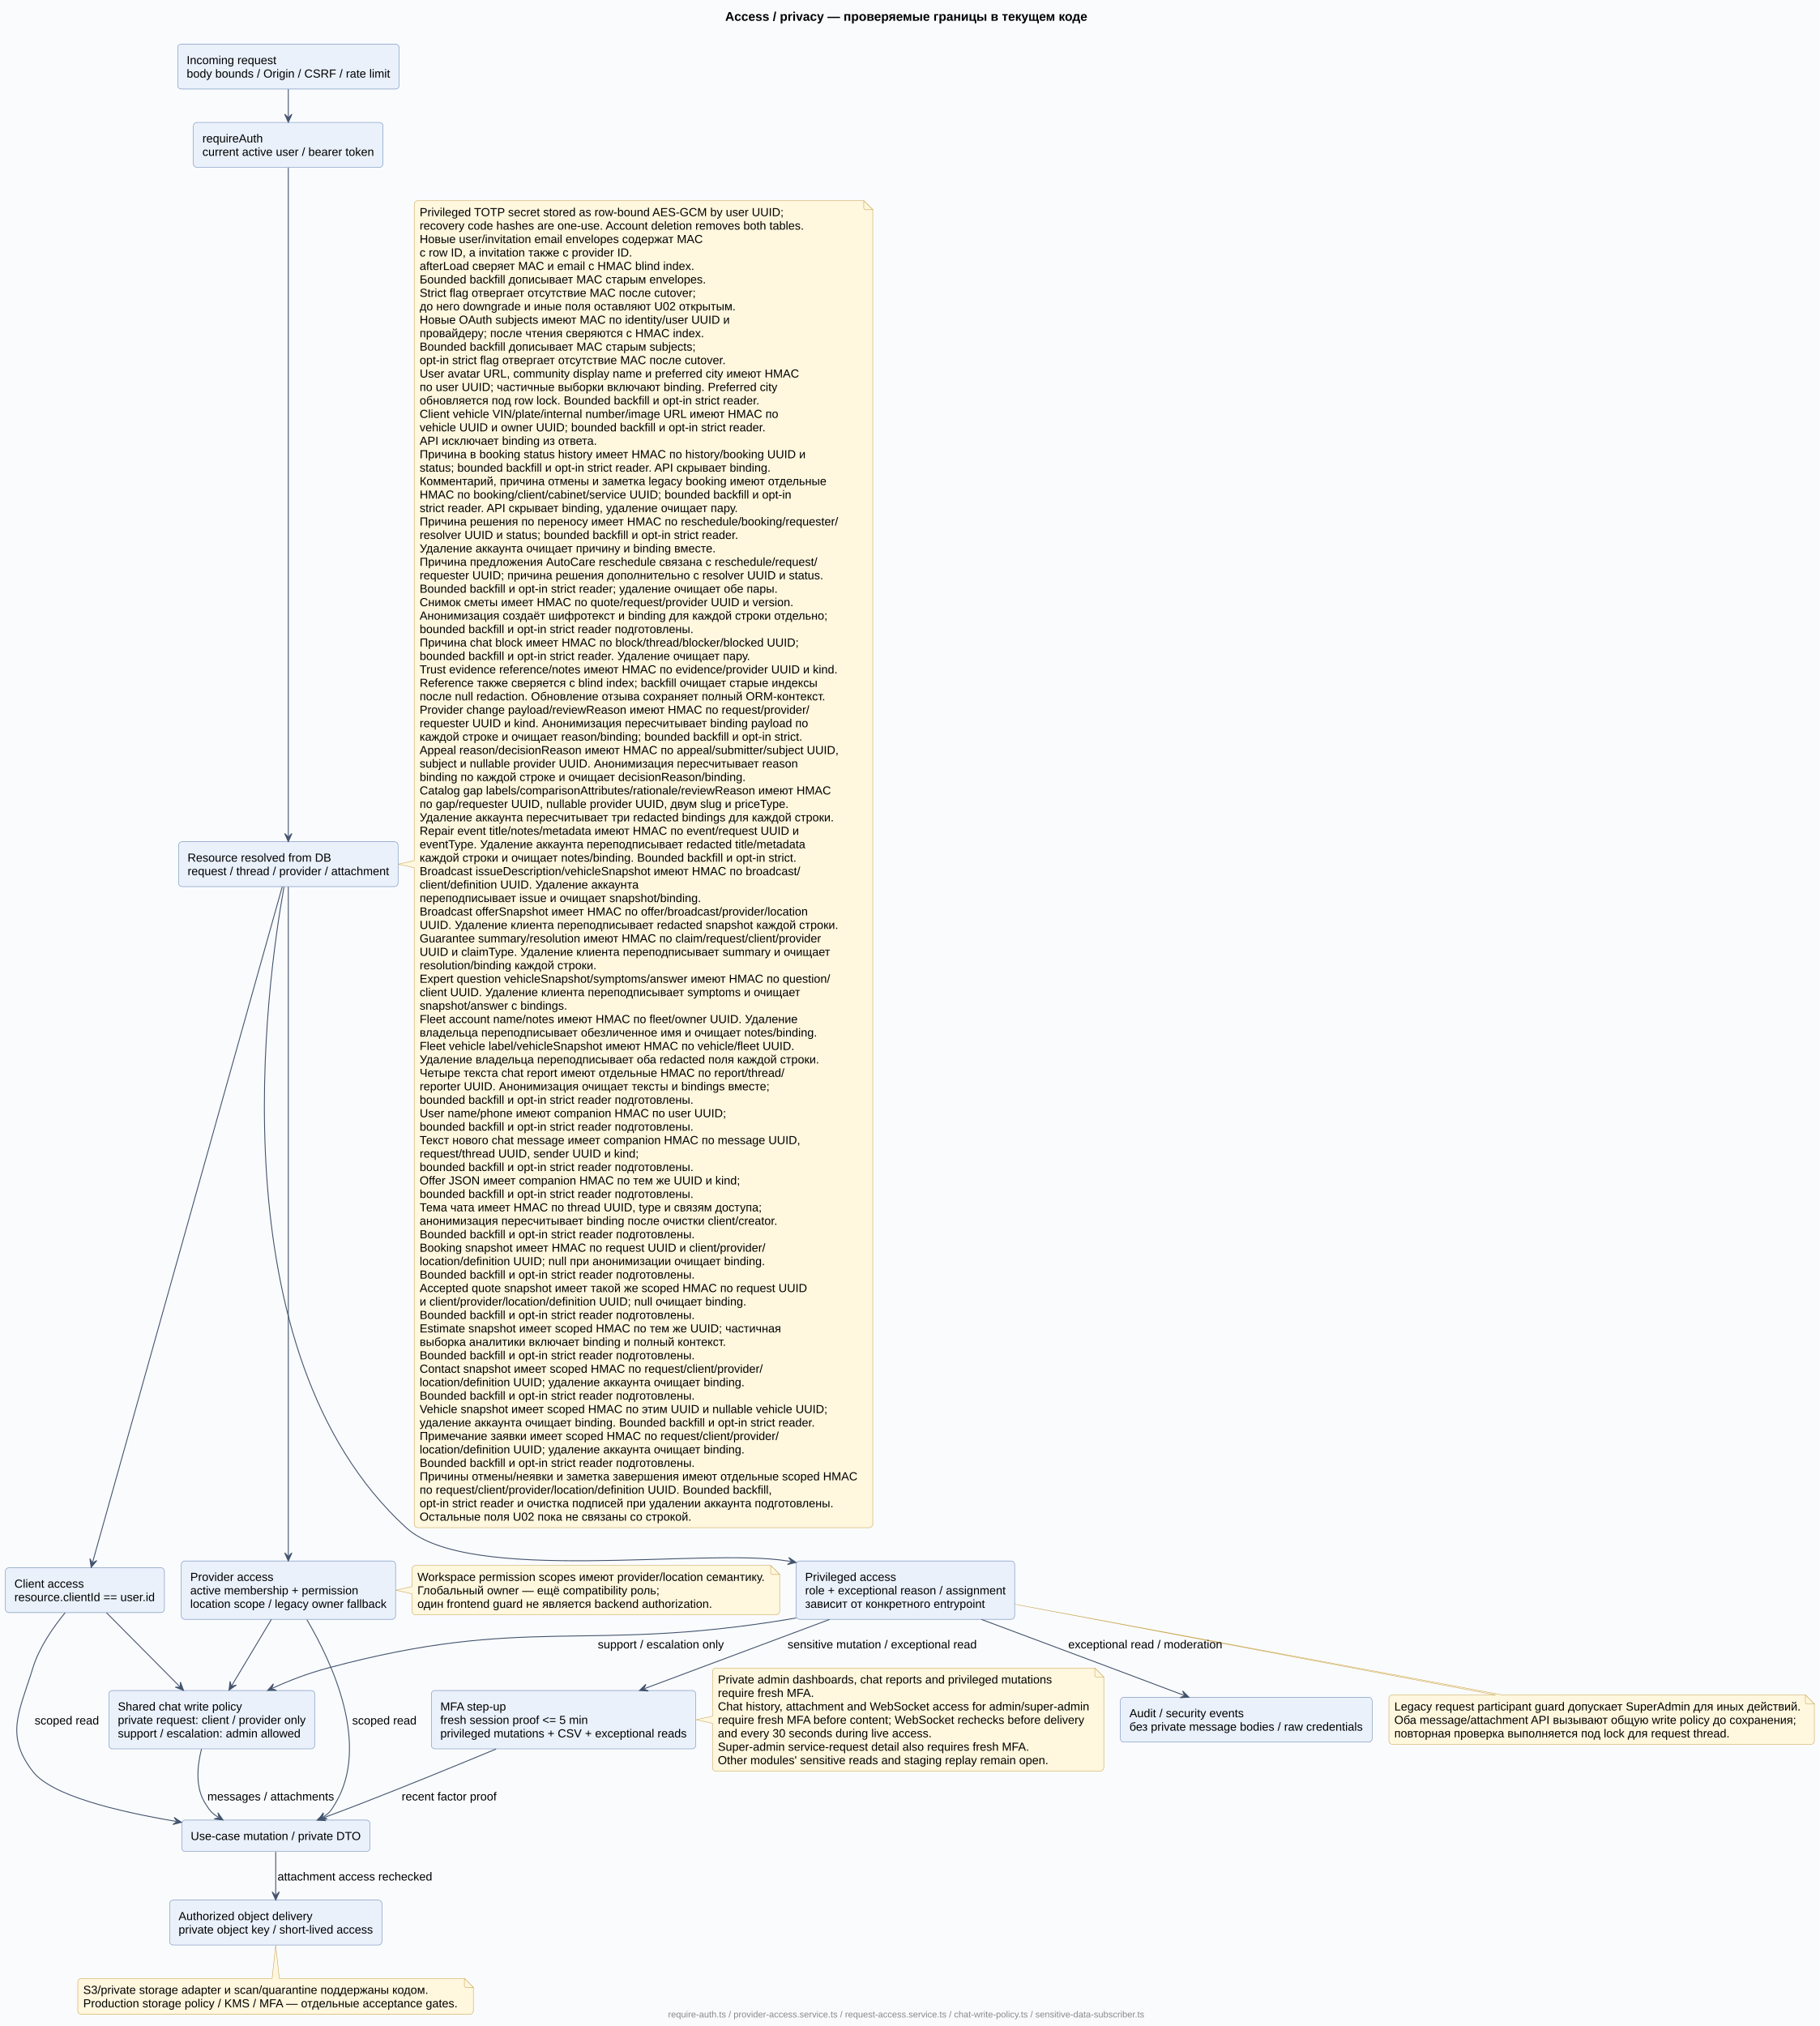
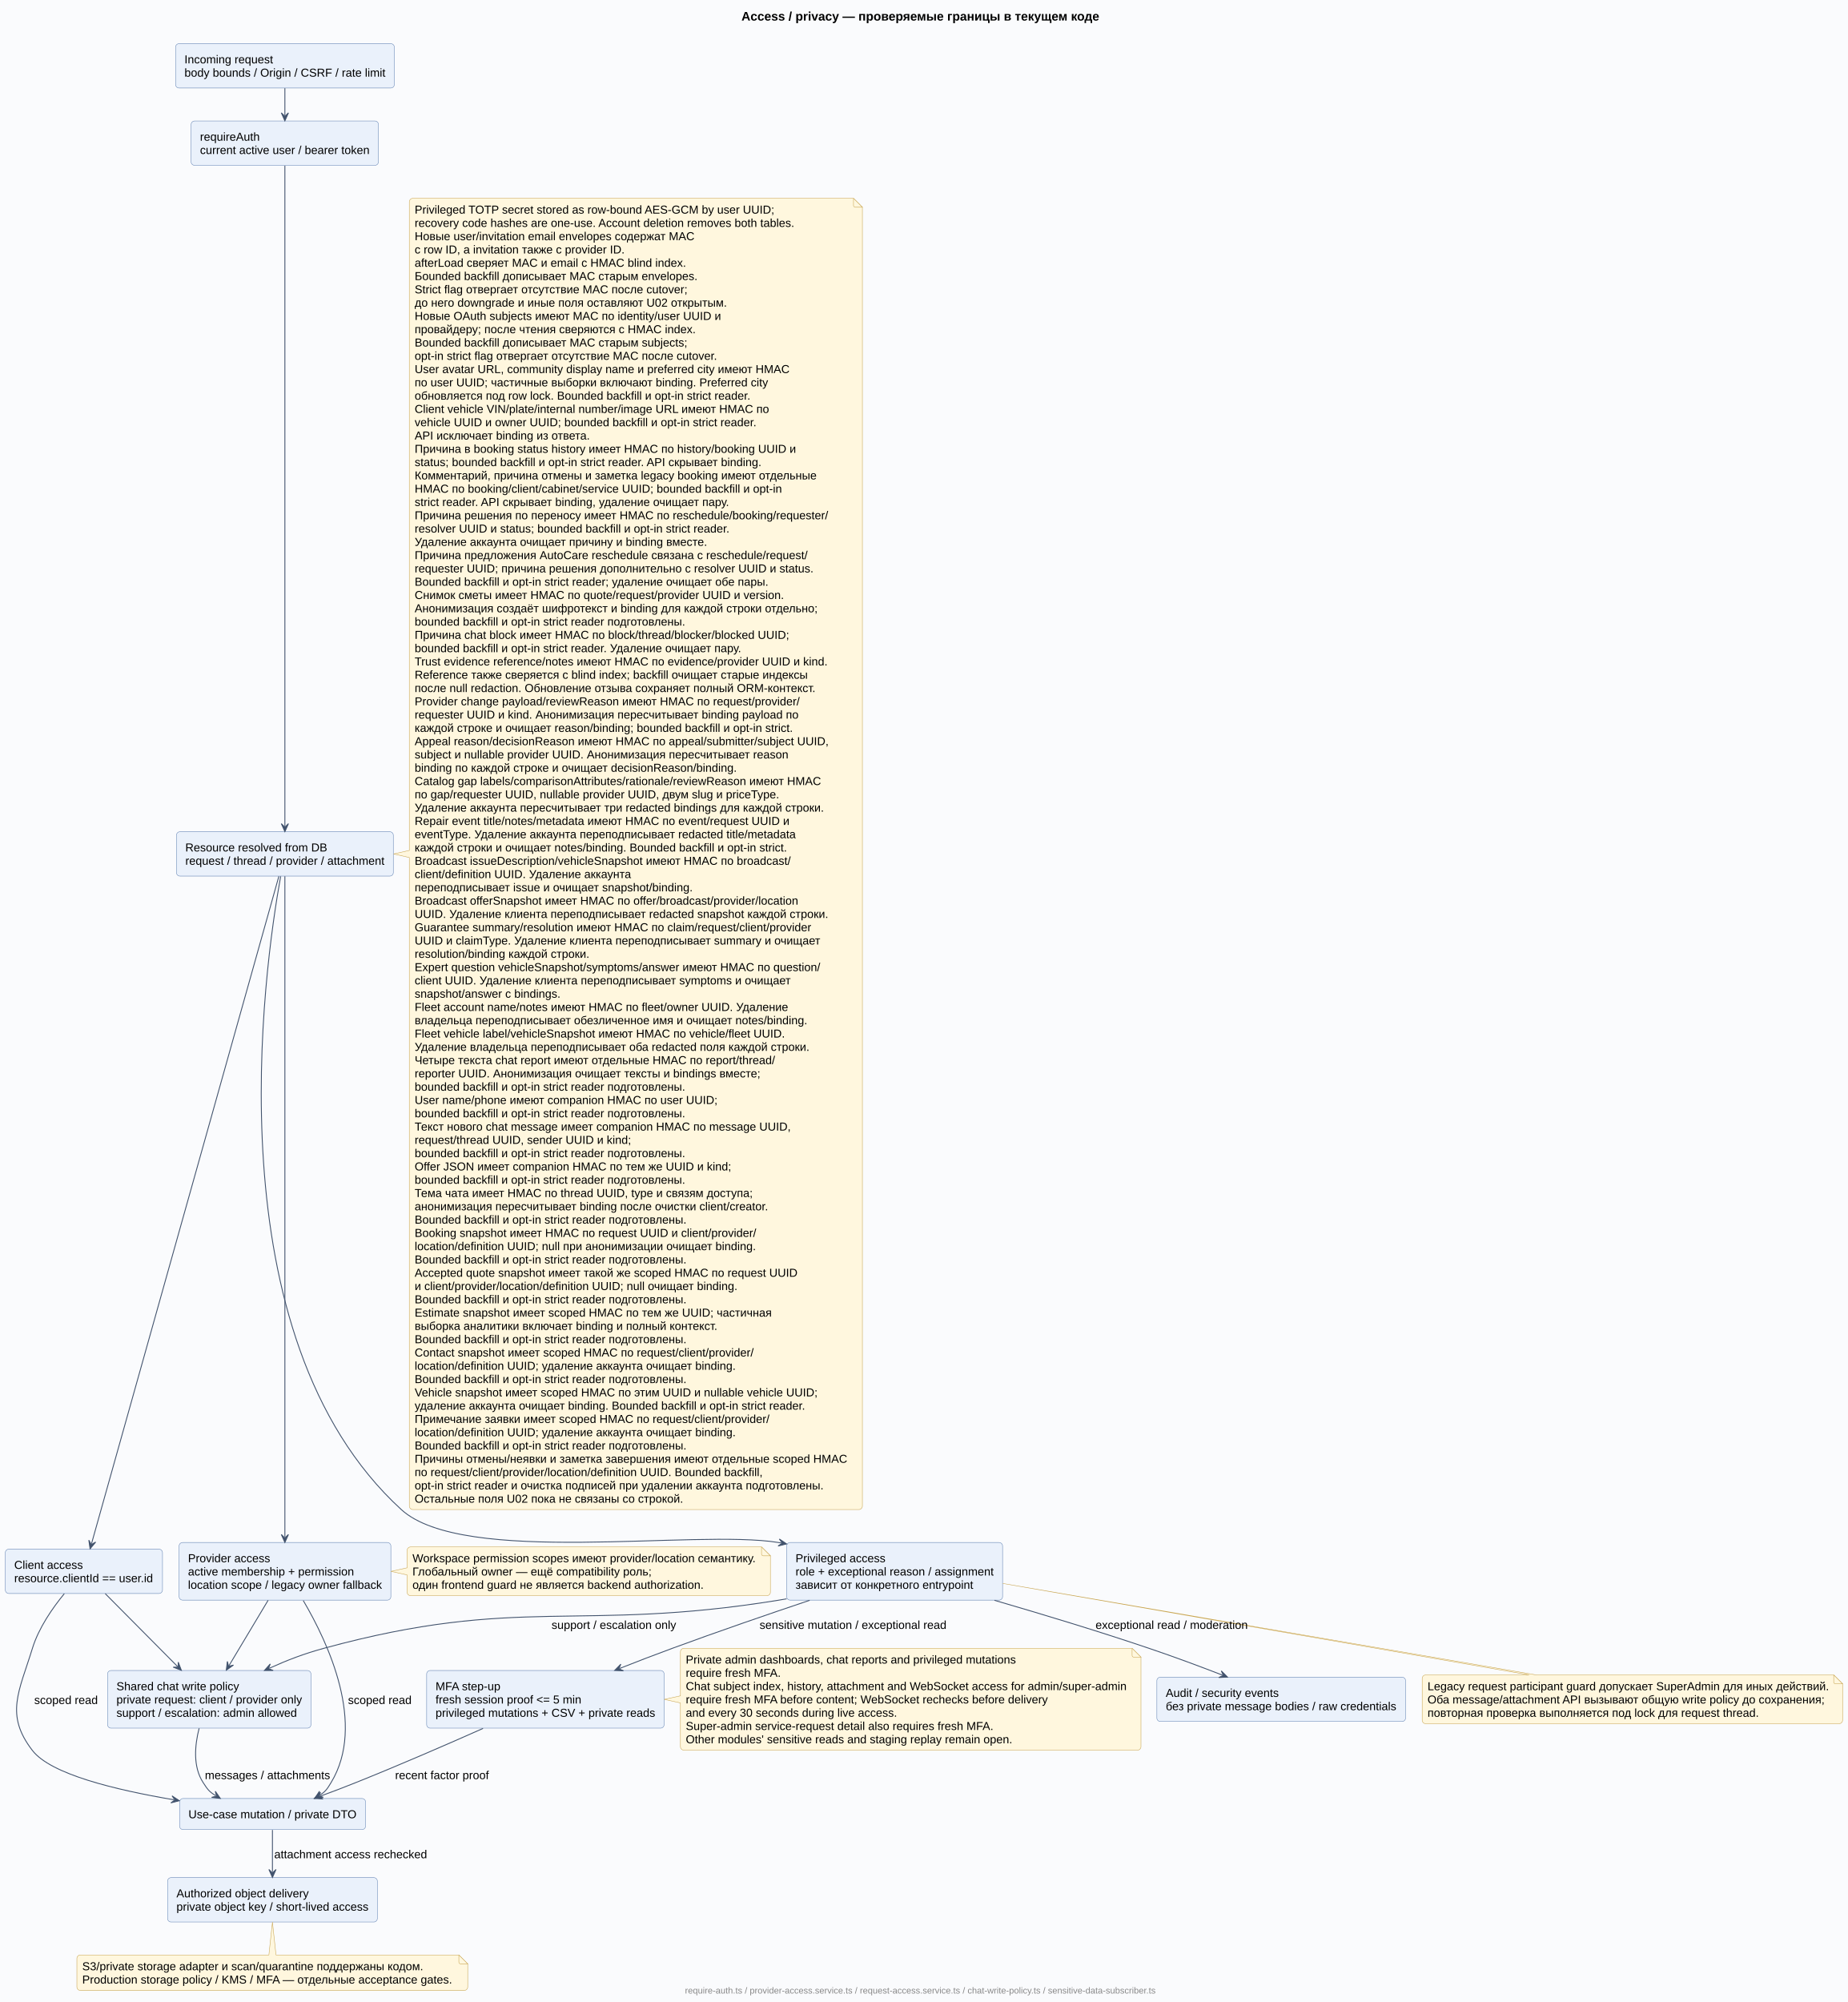
- <svg xmlns="http://www.w3.org/2000/svg" contentStyleType="text/css" data-diagram-type="DESCRIPTION" height="2252px" preserveAspectRatio="none" style="width:2023px;height:2252px;background:#FAFBFD;" version="1.1" viewBox="0 0 2023 2252" width="2023px" zoomAndPan="magnify">
+ <svg xmlns="http://www.w3.org/2000/svg" contentStyleType="text/css" data-diagram-type="DESCRIPTION" height="2252px" preserveAspectRatio="none" style="width:2079px;height:2252px;background:#FAFBFD;" version="1.1" viewBox="0 0 2079 2252" width="2079px" zoomAndPan="magnify">
  <defs />
  <g>
-     <rect fill="#FAFBFD" height="2252" style="stroke:none;stroke-width:1;" width="2023" x="0" y="0" />
+     <rect fill="#FAFBFD" height="2252" style="stroke:none;stroke-width:1;" width="2079" x="0" y="0" />
    <g class="title" data-source-line="2">
-       <text fill="#000000" font-family="Arial" font-size="14" font-weight="bold" lengthAdjust="spacing" textLength="403.662" x="806.169" y="23.132">Access / privacy — проверяемые границы в текущем коде</text>
+       <text fill="#000000" font-family="Arial" font-size="14" font-weight="bold" lengthAdjust="spacing" textLength="403.662" x="834.169" y="23.132">Access / privacy — проверяемые границы в текущем коде</text>
    </g>
    <g class="entity" data-qualified-name="Input" data-source-line="4" id="ent0002">
      <rect fill="#EAF1FB" height="49.898" rx="4" ry="4" style="stroke:#6585B5;stroke-width:0.5;" width="246.142" x="197.5" y="49.099" />
      <text fill="#000000" font-family="Arial" font-size="13" lengthAdjust="spacing" textLength="99.722" x="207.5" y="71.293">Incoming request</text>
      <text fill="#000000" font-family="Arial" font-size="13" lengthAdjust="spacing" textLength="226.142" x="207.5" y="86.241">body bounds / Origin / CSRF / rate limit</text>
    </g>
    <g class="entity" data-qualified-name="Auth" data-source-line="5" id="ent0003">
      <rect fill="#EAF1FB" height="49.898" rx="4" ry="4" style="stroke:#6585B5;stroke-width:0.5;" width="210.76" x="215" y="136.099" />
      <text fill="#000000" font-family="Arial" font-size="13" lengthAdjust="spacing" textLength="67.209" x="225" y="158.292">requireAuth</text>
      <text fill="#000000" font-family="Arial" font-size="13" lengthAdjust="spacing" textLength="190.76" x="225" y="173.241">current active user / bearer token</text>
    </g>
    <g class="entity" data-qualified-name="Resource" data-source-line="6" id="ent0004">
      <rect fill="#EAF1FB" height="49.898" rx="4" ry="4" style="stroke:#6585B5;stroke-width:0.5;" width="244.009" x="198.5" y="935.599" />
      <text fill="#000000" font-family="Arial" font-size="13" lengthAdjust="spacing" textLength="159.669" x="208.5" y="957.793">Resource resolved from DB</text>
      <text fill="#000000" font-family="Arial" font-size="13" lengthAdjust="spacing" textLength="224.009" x="208.5" y="972.741">request / thread / provider / attachment</text>
    </g>
    <g class="entity" data-qualified-name="Client" data-source-line="7" id="ent0005">
      <rect fill="#EAF1FB" height="49.898" rx="4" ry="4" style="stroke:#6585B5;stroke-width:0.5;" width="176.806" x="6" y="1742.599" />
      <text fill="#000000" font-family="Arial" font-size="13" lengthAdjust="spacing" textLength="77.308" x="16" y="1764.793">Client access</text>
      <text fill="#000000" font-family="Arial" font-size="13" lengthAdjust="spacing" textLength="156.806" x="16" y="1779.741">resource.clientId == user.id</text>
    </g>
    <g class="entity" data-qualified-name="Provider" data-source-line="8" id="ent0006">
      <rect fill="#EAF1FB" height="64.846" rx="4" ry="4" style="stroke:#6585B5;stroke-width:0.5;" width="238.232" x="201.5" y="1735.099" />
      <text fill="#000000" font-family="Arial" font-size="13" lengthAdjust="spacing" textLength="92.479" x="211.5" y="1757.293">Provider access</text>
      <text fill="#000000" font-family="Arial" font-size="13" lengthAdjust="spacing" textLength="186.767" x="211.5" y="1772.241">active membership + permission</text>
      <text fill="#000000" font-family="Arial" font-size="13" lengthAdjust="spacing" textLength="218.232" x="211.5" y="1787.19">location scope / legacy owner fallback</text>
    </g>
    <g class="entity" data-qualified-name="Admin" data-source-line="9" id="ent0007">
      <rect fill="#EAF1FB" height="64.846" rx="4" ry="4" style="stroke:#6585B5;stroke-width:0.5;" width="242.936" x="885" y="1735.099" />
      <text fill="#000000" font-family="Arial" font-size="13" lengthAdjust="spacing" textLength="101.156" x="895" y="1757.293">Privileged access</text>
      <text fill="#000000" font-family="Arial" font-size="13" lengthAdjust="spacing" textLength="222.936" x="895" y="1772.241">role + exceptional reason / assignment</text>
      <text fill="#000000" font-family="Arial" font-size="13" lengthAdjust="spacing" textLength="200.764" x="895" y="1787.19">зависит от конкретного entrypoint</text>
    </g>
    <g class="entity" data-qualified-name="StepUp" data-source-line="10" id="ent0008">
-       <rect fill="#EAF1FB" height="64.846" rx="4" ry="4" style="stroke:#6585B5;stroke-width:0.5;" width="293.876" x="479.5" y="1879.099" />
-       <text fill="#000000" font-family="Arial" font-size="13" lengthAdjust="spacing" textLength="74.414" x="489.5" y="1901.293">MFA step-up</text>
-       <text fill="#000000" font-family="Arial" font-size="13" lengthAdjust="spacing" textLength="164.03" x="489.5" y="1916.241">fresh session proof &lt;= 5 min</text>
-       <text fill="#000000" font-family="Arial" font-size="13" lengthAdjust="spacing" textLength="273.876" x="489.5" y="1931.19">privileged mutations + CSV + exceptional reads</text>
+       <rect fill="#EAF1FB" height="64.846" rx="4" ry="4" style="stroke:#6585B5;stroke-width:0.5;" width="267.127" x="480" y="1879.099" />
+       <text fill="#000000" font-family="Arial" font-size="13" lengthAdjust="spacing" textLength="74.414" x="490" y="1901.293">MFA step-up</text>
+       <text fill="#000000" font-family="Arial" font-size="13" lengthAdjust="spacing" textLength="164.03" x="490" y="1916.241">fresh session proof &lt;= 5 min</text>
+       <text fill="#000000" font-family="Arial" font-size="13" lengthAdjust="spacing" textLength="247.127" x="490" y="1931.19">privileged mutations + CSV + private reads</text>
    </g>
    <g class="entity" data-qualified-name="ChatWrite" data-source-line="11" id="ent0009">
      <rect fill="#EAF1FB" height="64.846" rx="4" ry="4" style="stroke:#6585B5;stroke-width:0.5;" width="228.825" x="121" y="1879.099" />
      <text fill="#000000" font-family="Arial" font-size="13" lengthAdjust="spacing" textLength="138.011" x="131" y="1901.293">Shared chat write policy</text>
      <text fill="#000000" font-family="Arial" font-size="13" lengthAdjust="spacing" textLength="208.825" x="131" y="1916.241">private request: client / provider only</text>
      <text fill="#000000" font-family="Arial" font-size="13" lengthAdjust="spacing" textLength="203.061" x="131" y="1931.19">support / escalation: admin allowed</text>
    </g>
    <g class="entity" data-qualified-name="Result" data-source-line="12" id="ent0010">
      <rect fill="#EAF1FB" height="34.949" rx="4" ry="4" style="stroke:#6585B5;stroke-width:0.5;" width="209.287" x="202" y="2023.099" />
      <text fill="#000000" font-family="Arial" font-size="13" lengthAdjust="spacing" textLength="189.287" x="212" y="2045.293">Use-case mutation / private DTO</text>
    </g>
    <g class="entity" data-qualified-name="Object" data-source-line="13" id="ent0011">
      <rect fill="#EAF1FB" height="49.898" rx="4" ry="4" style="stroke:#6585B5;stroke-width:0.5;" width="236.036" x="188.5" y="2112.099" />
      <text fill="#000000" font-family="Arial" font-size="13" lengthAdjust="spacing" textLength="148.859" x="198.5" y="2134.293">Authorized object delivery</text>
      <text fill="#000000" font-family="Arial" font-size="13" lengthAdjust="spacing" textLength="216.036" x="198.5" y="2149.241">private object key / short-lived access</text>
    </g>
    <g class="entity" data-qualified-name="Audit" data-source-line="14" id="ent0012">
-       <rect fill="#EAF1FB" height="49.898" rx="4" ry="4" style="stroke:#6585B5;stroke-width:0.5;" width="279.81" x="1245.5" y="1886.599" />
-       <text fill="#000000" font-family="Arial" font-size="13" lengthAdjust="spacing" textLength="127.169" x="1255.5" y="1908.793">Audit / security events</text>
-       <text fill="#000000" font-family="Arial" font-size="13" lengthAdjust="spacing" textLength="259.81" x="1255.5" y="1923.741">без private message bodies / raw credentials</text>
+       <rect fill="#EAF1FB" height="49.898" rx="4" ry="4" style="stroke:#6585B5;stroke-width:0.5;" width="279.81" x="1301.5" y="1886.599" />
+       <text fill="#000000" font-family="Arial" font-size="13" lengthAdjust="spacing" textLength="127.169" x="1311.5" y="1908.793">Audit / security events</text>
+       <text fill="#000000" font-family="Arial" font-size="13" lengthAdjust="spacing" textLength="259.81" x="1311.5" y="1923.741">без private message bodies / raw credentials</text>
    </g>
    <g class="entity" data-qualified-name="GMN28" data-source-line="31" id="ent0029">
-       <path d="M792,1858.099 L792,1907.599 L773.865,1911.599 L792,1915.599 L792,1964.74 A4,4 0 0 0 796,1968.74 L1223.026,1968.74 A4,4 0 0 0 1227.026,1964.74 L1227.026,1864.099 L1217.026,1854.099 L796,1854.099 A4,4 0 0 0 792,1858.099" fill="#FFF7DE" style="stroke:#C8A552;stroke-width:0.5;" />
-       <path d="M1217.026,1854.099 L1217.026,1862.099 A2,2 0 0 0 1219.026,1864.099 L1227.026,1864.099 L1217.026,1854.099" fill="#FFF7DE" style="stroke:#C8A552;stroke-width:0.5;" />
-       <text fill="#000000" font-family="Arial" font-size="13" lengthAdjust="spacing" textLength="371.427" x="798" y="1871.293">Private admin dashboards, chat reports and privileged mutations</text>
-       <text fill="#000000" font-family="Arial" font-size="13" lengthAdjust="spacing" textLength="107.644" x="798" y="1886.241">require fresh MFA.</text>
-       <text fill="#000000" font-family="Arial" font-size="13" lengthAdjust="spacing" textLength="414.026" x="798" y="1901.19">Chat history, attachment and WebSocket access for admin/super-admin</text>
-       <text fill="#000000" font-family="Arial" font-size="13" lengthAdjust="spacing" textLength="408.967" x="798" y="1916.139">require fresh MFA before content; WebSocket rechecks before delivery</text>
-       <text fill="#000000" font-family="Arial" font-size="13" lengthAdjust="spacing" textLength="237.745" x="798" y="1931.087">and every 30 seconds during live access.</text>
-       <text fill="#000000" font-family="Arial" font-size="13" lengthAdjust="spacing" textLength="346.81" x="798" y="1946.036">Super-admin service-request detail also requires fresh MFA.</text>
-       <text fill="#000000" font-family="Arial" font-size="13" lengthAdjust="spacing" textLength="367.409" x="798" y="1960.985">Other modules' sensitive reads and staging replay remain open.</text>
+       <path d="M765.5,1858.099 L765.5,1907.599 L747.155,1911.599 L765.5,1915.599 L765.5,1964.74 A4,4 0 0 0 769.5,1968.74 L1279.629,1968.74 A4,4 0 0 0 1283.629,1964.74 L1283.629,1864.099 L1273.629,1854.099 L769.5,1854.099 A4,4 0 0 0 765.5,1858.099" fill="#FFF7DE" style="stroke:#C8A552;stroke-width:0.5;" />
+       <path d="M1273.629,1854.099 L1273.629,1862.099 A2,2 0 0 0 1275.629,1864.099 L1283.629,1864.099 L1273.629,1854.099" fill="#FFF7DE" style="stroke:#C8A552;stroke-width:0.5;" />
+       <text fill="#000000" font-family="Arial" font-size="13" lengthAdjust="spacing" textLength="371.427" x="771.5" y="1871.293">Private admin dashboards, chat reports and privileged mutations</text>
+       <text fill="#000000" font-family="Arial" font-size="13" lengthAdjust="spacing" textLength="107.644" x="771.5" y="1886.241">require fresh MFA.</text>
+       <text fill="#000000" font-family="Arial" font-size="13" lengthAdjust="spacing" textLength="497.129" x="771.5" y="1901.19">Chat subject index, history, attachment and WebSocket access for admin/super-admin</text>
+       <text fill="#000000" font-family="Arial" font-size="13" lengthAdjust="spacing" textLength="408.967" x="771.5" y="1916.139">require fresh MFA before content; WebSocket rechecks before delivery</text>
+       <text fill="#000000" font-family="Arial" font-size="13" lengthAdjust="spacing" textLength="237.745" x="771.5" y="1931.087">and every 30 seconds during live access.</text>
+       <text fill="#000000" font-family="Arial" font-size="13" lengthAdjust="spacing" textLength="346.81" x="771.5" y="1946.036">Super-admin service-request detail also requires fresh MFA.</text>
+       <text fill="#000000" font-family="Arial" font-size="13" lengthAdjust="spacing" textLength="367.409" x="771.5" y="1960.985">Other modules' sensitive reads and staging replay remain open.</text>
    </g>
    <g class="entity" data-qualified-name="GMN31" data-source-line="40" id="ent0032">
      <path d="M458,1744.099 L458,1763.599 L439.732,1767.599 L458,1771.599 L458,1790.945 A4,4 0 0 0 462,1794.945 L862.734,1794.945 A4,4 0 0 0 866.734,1790.945 L866.734,1750.099 L856.734,1740.099 L462,1740.099 A4,4 0 0 0 458,1744.099" fill="#FFF7DE" style="stroke:#C8A552;stroke-width:0.5;" />
      <path d="M856.734,1740.099 L856.734,1748.099 A2,2 0 0 0 858.734,1750.099 L866.734,1750.099 L856.734,1740.099" fill="#FFF7DE" style="stroke:#C8A552;stroke-width:0.5;" />
      <text fill="#000000" font-family="Arial" font-size="13" lengthAdjust="spacing" textLength="387.734" x="464" y="1757.293">Workspace permission scopes имеют provider/location семантику.</text>
      <text fill="#000000" font-family="Arial" font-size="13" lengthAdjust="spacing" textLength="270.252" x="464" y="1772.241">Глобальный owner — ещё compatibility роль;</text>
      <text fill="#000000" font-family="Arial" font-size="13" lengthAdjust="spacing" textLength="328.783" x="464" y="1787.19">один frontend guard не является backend authorization.</text>
    </g>
    <g class="entity" data-qualified-name="GMN34" data-source-line="45" id="ent0035">
      <path d="M460.5,227.099 L460.5,956.599 L442.78,960.599 L460.5,964.599 L460.5,1694.074 A4,4 0 0 0 464.5,1698.074 L966.206,1698.074 A4,4 0 0 0 970.206,1694.074 L970.206,233.099 L960.206,223.099 L464.5,223.099 A4,4 0 0 0 460.5,227.099" fill="#FFF7DE" style="stroke:#C8A552;stroke-width:0.5;" />
      <path d="M960.206,223.099 L960.206,231.099 A2,2 0 0 0 962.206,233.099 L970.206,233.099 L960.206,223.099" fill="#FFF7DE" style="stroke:#C8A552;stroke-width:0.5;" />
      <text fill="#000000" font-family="Arial" font-size="13" lengthAdjust="spacing" textLength="406.022" x="466.5" y="240.292">Privileged TOTP secret stored as row-bound AES-GCM by user UUID;</text>
      <text fill="#000000" font-family="Arial" font-size="13" lengthAdjust="spacing" textLength="427.807" x="466.5" y="255.241">recovery code hashes are one-use. Account deletion removes both tables.</text>
      <text fill="#000000" font-family="Arial" font-size="13" lengthAdjust="spacing" textLength="315.244" x="466.5" y="270.19">Новые user/invitation email envelopes содержат MAC</text>
      <text fill="#000000" font-family="Arial" font-size="13" lengthAdjust="spacing" textLength="236.368" x="466.5" y="285.139">с row ID, а invitation также с provider ID.</text>
      <text fill="#000000" font-family="Arial" font-size="13" lengthAdjust="spacing" textLength="306.065" x="466.5" y="300.087">afterLoad сверяет MAC и email с HMAC blind index.</text>
      <text fill="#000000" font-family="Arial" font-size="13" lengthAdjust="spacing" textLength="318.951" x="466.5" y="315.036">Бounded backfill дописывает MAC старым envelopes.</text>
      <text fill="#000000" font-family="Arial" font-size="13" lengthAdjust="spacing" textLength="308.655" x="466.5" y="329.985">Strict flag отвергает отсутствие MAC после cutover;</text>
      <text fill="#000000" font-family="Arial" font-size="13" lengthAdjust="spacing" textLength="352.879" x="466.5" y="344.934">до него downgrade и иные поля оставляют U02 открытым.</text>
      <text fill="#000000" font-family="Arial" font-size="13" lengthAdjust="spacing" textLength="344.957" x="466.5" y="359.882">Новые OAuth subjects имеют MAC по identity/user UUID и</text>
      <text fill="#000000" font-family="Arial" font-size="13" lengthAdjust="spacing" textLength="317.364" x="466.5" y="374.831">провайдеру; после чтения сверяются с HMAC index.</text>
      <text fill="#000000" font-family="Arial" font-size="13" lengthAdjust="spacing" textLength="307.512" x="466.5" y="389.78">Bounded backfill дописывает MAC старым subjects;</text>
      <text fill="#000000" font-family="Arial" font-size="13" lengthAdjust="spacing" textLength="342.615" x="466.5" y="404.728">opt-in strict flag отвергает отсутствие MAC после cutover.</text>
      <text fill="#000000" font-family="Arial" font-size="13" lengthAdjust="spacing" textLength="422.068" x="466.5" y="419.677">User avatar URL, community display name и preferred city имеют HMAC</text>
      <text fill="#000000" font-family="Arial" font-size="13" lengthAdjust="spacing" textLength="398.055" x="466.5" y="434.626">по user UUID; частичные выборки включают binding. Preferred city</text>
      <text fill="#000000" font-family="Arial" font-size="13" lengthAdjust="spacing" textLength="379.577" x="466.5" y="449.575">обновляется под row lock. Bounded backfill и opt-in strict reader.</text>
      <text fill="#000000" font-family="Arial" font-size="13" lengthAdjust="spacing" textLength="399.49" x="466.5" y="464.523">Client vehicle VIN/plate/internal number/image URL имеют HMAC по</text>
      <text fill="#000000" font-family="Arial" font-size="13" lengthAdjust="spacing" textLength="385.176" x="466.5" y="479.472">vehicle UUID и owner UUID; bounded backfill и opt-in strict reader.</text>
      <text fill="#000000" font-family="Arial" font-size="13" lengthAdjust="spacing" textLength="198.637" x="466.5" y="494.421">API исключает binding из ответа.</text>
      <text fill="#000000" font-family="Arial" font-size="13" lengthAdjust="spacing" textLength="429.451" x="466.5" y="509.37">Причина в booking status history имеет HMAC по history/booking UUID и</text>
      <text fill="#000000" font-family="Arial" font-size="13" lengthAdjust="spacing" textLength="392.133" x="466.5" y="524.318">status; bounded backfill и opt-in strict reader. API скрывает binding.</text>
      <text fill="#000000" font-family="Arial" font-size="13" lengthAdjust="spacing" textLength="454.232" x="466.5" y="539.267">Комментарий, причина отмены и заметка legacy booking имеют отдельные</text>
      <text fill="#000000" font-family="Arial" font-size="13" lengthAdjust="spacing" textLength="413.163" x="466.5" y="554.216">HMAC по booking/client/cabinet/service UUID; bounded backfill и opt-in</text>
      <text fill="#000000" font-family="Arial" font-size="13" lengthAdjust="spacing" textLength="358.274" x="466.5" y="569.165">strict reader. API скрывает binding, удаление очищает пару.</text>
      <text fill="#000000" font-family="Arial" font-size="13" lengthAdjust="spacing" textLength="465.62" x="466.5" y="584.113">Причина решения по переносу имеет HMAC по reschedule/booking/requester/</text>
      <text fill="#000000" font-family="Arial" font-size="13" lengthAdjust="spacing" textLength="354.834" x="466.5" y="599.062">resolver UUID и status; bounded backfill и opt-in strict reader.</text>
      <text fill="#000000" font-family="Arial" font-size="13" lengthAdjust="spacing" textLength="331.106" x="466.5" y="614.011">Удаление аккаунта очищает причину и binding вместе.</text>
      <text fill="#000000" font-family="Arial" font-size="13" lengthAdjust="spacing" textLength="442.502" x="466.5" y="628.96">Причина предложения AutoCare reschedule связана с reschedule/request/</text>
      <text fill="#000000" font-family="Arial" font-size="13" lengthAdjust="spacing" textLength="449.522" x="466.5" y="643.908">requester UUID; причина решения дополнительно с resolver UUID и status.</text>
      <text fill="#000000" font-family="Arial" font-size="13" lengthAdjust="spacing" textLength="399.242" x="466.5" y="658.857">Bounded backfill и opt-in strict reader; удаление очищает обе пары.</text>
      <text fill="#000000" font-family="Arial" font-size="13" lengthAdjust="spacing" textLength="416.343" x="466.5" y="673.806">Снимок сметы имеет HMAC по quote/request/provider UUID и version.</text>
      <text fill="#000000" font-family="Arial" font-size="13" lengthAdjust="spacing" textLength="454.746" x="466.5" y="688.754">Анонимизация создаёт шифротекст и binding для каждой строки отдельно;</text>
      <text fill="#000000" font-family="Arial" font-size="13" lengthAdjust="spacing" textLength="305.684" x="466.5" y="703.703">bounded backfill и opt-in strict reader подготовлены.</text>
      <text fill="#000000" font-family="Arial" font-size="13" lengthAdjust="spacing" textLength="421.789" x="466.5" y="718.652">Причина chat block имеет HMAC по block/thread/blocker/blocked UUID;</text>
      <text fill="#000000" font-family="Arial" font-size="13" lengthAdjust="spacing" textLength="371.198" x="466.5" y="733.601">bounded backfill и opt-in strict reader. Удаление очищает пару.</text>
      <text fill="#000000" font-family="Arial" font-size="13" lengthAdjust="spacing" textLength="465.283" x="466.5" y="748.549">Trust evidence reference/notes имеют HMAC по evidence/provider UUID и kind.</text>
      <text fill="#000000" font-family="Arial" font-size="13" lengthAdjust="spacing" textLength="443.955" x="466.5" y="763.498">Reference также сверяется с blind index; backfill очищает старые индексы</text>
      <text fill="#000000" font-family="Arial" font-size="13" lengthAdjust="spacing" textLength="453.603" x="466.5" y="778.447">после null redaction. Обновление отзыва сохраняет полный ORM-контекст.</text>
      <text fill="#000000" font-family="Arial" font-size="13" lengthAdjust="spacing" textLength="433.481" x="466.5" y="793.395">Provider change payload/reviewReason имеют HMAC по request/provider/</text>
      <text fill="#000000" font-family="Arial" font-size="13" lengthAdjust="spacing" textLength="432.586" x="466.5" y="808.344">requester UUID и kind. Анонимизация пересчитывает binding payload по</text>
      <text fill="#000000" font-family="Arial" font-size="13" lengthAdjust="spacing" textLength="425.744" x="466.5" y="823.293">каждой строке и очищает reason/binding; bounded backfill и opt-in strict.</text>
      <text fill="#000000" font-family="Arial" font-size="13" lengthAdjust="spacing" textLength="465.994" x="466.5" y="838.242">Appeal reason/decisionReason имеют HMAC по appeal/submitter/subject UUID,</text>
      <text fill="#000000" font-family="Arial" font-size="13" lengthAdjust="spacing" textLength="421.192" x="466.5" y="853.19">subject и nullable provider UUID. Анонимизация пересчитывает reason</text>
      <text fill="#000000" font-family="Arial" font-size="13" lengthAdjust="spacing" textLength="362.68" x="466.5" y="868.139">binding по каждой строке и очищает decisionReason/binding.</text>
      <text fill="#000000" font-family="Arial" font-size="13" lengthAdjust="spacing" textLength="457.507" x="466.5" y="883.088">Catalog gap labels/comparisonAttributes/rationale/reviewReason имеют HMAC</text>
      <text fill="#000000" font-family="Arial" font-size="13" lengthAdjust="spacing" textLength="411.284" x="466.5" y="898.037">по gap/requester UUID, nullable provider UUID, двум slug и priceType.</text>
      <text fill="#000000" font-family="Arial" font-size="13" lengthAdjust="spacing" textLength="461.875" x="466.5" y="912.985">Удаление аккаунта пересчитывает три redacted bindings для каждой строки.</text>
      <text fill="#000000" font-family="Arial" font-size="13" lengthAdjust="spacing" textLength="421.941" x="466.5" y="927.934">Repair event title/notes/metadata имеют HMAC по event/request UUID и</text>
      <text fill="#000000" font-family="Arial" font-size="13" lengthAdjust="spacing" textLength="431.317" x="466.5" y="942.883">eventType. Удаление аккаунта переподписывает redacted title/metadata</text>
      <text fill="#000000" font-family="Arial" font-size="13" lengthAdjust="spacing" textLength="419.269" x="466.5" y="957.832">каждой строки и очищает notes/binding. Bounded backfill и opt-in strict.</text>
      <text fill="#000000" font-family="Arial" font-size="13" lengthAdjust="spacing" textLength="423.357" x="466.5" y="972.78">Broadcast issueDescription/vehicleSnapshot имеют HMAC по broadcast/</text>
      <text fill="#000000" font-family="Arial" font-size="13" lengthAdjust="spacing" textLength="244.48" x="466.5" y="987.729">client/definition UUID. Удаление аккаунта</text>
      <text fill="#000000" font-family="Arial" font-size="13" lengthAdjust="spacing" textLength="314.393" x="466.5" y="1002.678">переподписывает issue и очищает snapshot/binding.</text>
      <text fill="#000000" font-family="Arial" font-size="13" lengthAdjust="spacing" textLength="432.409" x="466.5" y="1017.626">Broadcast offerSnapshot имеет HMAC по offer/broadcast/provider/location</text>
      <text fill="#000000" font-family="Arial" font-size="13" lengthAdjust="spacing" textLength="466.927" x="466.5" y="1032.575">UUID. Удаление клиента переподписывает redacted snapshot каждой строки.</text>
      <text fill="#000000" font-family="Arial" font-size="13" lengthAdjust="spacing" textLength="446.443" x="466.5" y="1047.524">Guarantee summary/resolution имеют HMAC по claim/request/client/provider</text>
      <text fill="#000000" font-family="Arial" font-size="13" lengthAdjust="spacing" textLength="459.602" x="466.5" y="1062.473">UUID и claimType. Удаление клиента переподписывает summary и очищает</text>
      <text fill="#000000" font-family="Arial" font-size="13" lengthAdjust="spacing" textLength="196.295" x="466.5" y="1077.421">resolution/binding каждой строки.</text>
      <text fill="#000000" font-family="Arial" font-size="13" lengthAdjust="spacing" textLength="456.593" x="466.5" y="1092.37">Expert question vehicleSnapshot/symptoms/answer имеют HMAC по question/</text>
      <text fill="#000000" font-family="Arial" font-size="13" lengthAdjust="spacing" textLength="425.623" x="466.5" y="1107.319">client UUID. Удаление клиента переподписывает symptoms и очищает</text>
      <text fill="#000000" font-family="Arial" font-size="13" lengthAdjust="spacing" textLength="164.042" x="466.5" y="1122.268">snapshot/answer с bindings.</text>
      <text fill="#000000" font-family="Arial" font-size="13" lengthAdjust="spacing" textLength="421.478" x="466.5" y="1137.216">Fleet account name/notes имеют HMAC по fleet/owner UUID. Удаление</text>
      <text fill="#000000" font-family="Arial" font-size="13" lengthAdjust="spacing" textLength="444.653" x="466.5" y="1152.165">владельца переподписывает обезличенное имя и очищает notes/binding.</text>
      <text fill="#000000" font-family="Arial" font-size="13" lengthAdjust="spacing" textLength="416.844" x="466.5" y="1167.114">Fleet vehicle label/vehicleSnapshot имеют HMAC по vehicle/fleet UUID.</text>
      <text fill="#000000" font-family="Arial" font-size="13" lengthAdjust="spacing" textLength="447.021" x="466.5" y="1182.062">Удаление владельца переподписывает оба redacted поля каждой строки.</text>
      <text fill="#000000" font-family="Arial" font-size="13" lengthAdjust="spacing" textLength="407.469" x="466.5" y="1197.011">Четыре текста chat report имеют отдельные HMAC по report/thread/</text>
      <text fill="#000000" font-family="Arial" font-size="13" lengthAdjust="spacing" textLength="389.949" x="466.5" y="1211.96">reporter UUID. Анонимизация очищает тексты и bindings вместе;</text>
      <text fill="#000000" font-family="Arial" font-size="13" lengthAdjust="spacing" textLength="305.684" x="466.5" y="1226.909">bounded backfill и opt-in strict reader подготовлены.</text>
      <text fill="#000000" font-family="Arial" font-size="13" lengthAdjust="spacing" textLength="340.964" x="466.5" y="1241.857">User name/phone имеют companion HMAC по user UUID;</text>
      <text fill="#000000" font-family="Arial" font-size="13" lengthAdjust="spacing" textLength="305.684" x="466.5" y="1256.806">bounded backfill и opt-in strict reader подготовлены.</text>
      <text fill="#000000" font-family="Arial" font-size="13" lengthAdjust="spacing" textLength="424.55" x="466.5" y="1271.755">Текст нового chat message имеет companion HMAC по message UUID,</text>
      <text fill="#000000" font-family="Arial" font-size="13" lengthAdjust="spacing" textLength="243.528" x="466.5" y="1286.704">request/thread UUID, sender UUID и kind;</text>
      <text fill="#000000" font-family="Arial" font-size="13" lengthAdjust="spacing" textLength="305.684" x="466.5" y="1301.652">bounded backfill и opt-in strict reader подготовлены.</text>
      <text fill="#000000" font-family="Arial" font-size="13" lengthAdjust="spacing" textLength="356.986" x="466.5" y="1316.601">Offer JSON имеет companion HMAC по тем же UUID и kind;</text>
      <text fill="#000000" font-family="Arial" font-size="13" lengthAdjust="spacing" textLength="305.684" x="466.5" y="1331.55">bounded backfill и opt-in strict reader подготовлены.</text>
      <text fill="#000000" font-family="Arial" font-size="13" lengthAdjust="spacing" textLength="381.919" x="466.5" y="1346.498">Тема чата имеет HMAC по thread UUID, type и связям доступа;</text>
      <text fill="#000000" font-family="Arial" font-size="13" lengthAdjust="spacing" textLength="399.369" x="466.5" y="1361.447">анонимизация пересчитывает binding после очистки client/creator.</text>
      <text fill="#000000" font-family="Arial" font-size="13" lengthAdjust="spacing" textLength="307.125" x="466.5" y="1376.396">Bounded backfill и opt-in strict reader подготовлены.</text>
      <text fill="#000000" font-family="Arial" font-size="13" lengthAdjust="spacing" textLength="384.731" x="466.5" y="1391.345">Booking snapshot имеет HMAC по request UUID и client/provider/</text>
      <text fill="#000000" font-family="Arial" font-size="13" lengthAdjust="spacing" textLength="384.636" x="466.5" y="1406.293">location/definition UUID; null при анонимизации очищает binding.</text>
      <text fill="#000000" font-family="Arial" font-size="13" lengthAdjust="spacing" textLength="307.125" x="466.5" y="1421.242">Bounded backfill и opt-in strict reader подготовлены.</text>
      <text fill="#000000" font-family="Arial" font-size="13" lengthAdjust="spacing" textLength="431.12" x="466.5" y="1436.191">Accepted quote snapshot имеет такой же scoped HMAC по request UUID</text>
      <text fill="#000000" font-family="Arial" font-size="13" lengthAdjust="spacing" textLength="363.854" x="466.5" y="1451.14">и client/provider/location/definition UUID; null очищает binding.</text>
      <text fill="#000000" font-family="Arial" font-size="13" lengthAdjust="spacing" textLength="307.125" x="466.5" y="1466.088">Bounded backfill и opt-in strict reader подготовлены.</text>
      <text fill="#000000" font-family="Arial" font-size="13" lengthAdjust="spacing" textLength="402.295" x="466.5" y="1481.037">Estimate snapshot имеет scoped HMAC по тем же UUID; частичная</text>
      <text fill="#000000" font-family="Arial" font-size="13" lengthAdjust="spacing" textLength="342.373" x="466.5" y="1495.986">выборка аналитики включает binding и полный контекст.</text>
      <text fill="#000000" font-family="Arial" font-size="13" lengthAdjust="spacing" textLength="307.125" x="466.5" y="1510.935">Bounded backfill и opt-in strict reader подготовлены.</text>
      <text fill="#000000" font-family="Arial" font-size="13" lengthAdjust="spacing" textLength="381.824" x="466.5" y="1525.883">Contact snapshot имеет scoped HMAC по request/client/provider/</text>
      <text fill="#000000" font-family="Arial" font-size="13" lengthAdjust="spacing" textLength="362.318" x="466.5" y="1540.832">location/definition UUID; удаление аккаунта очищает binding.</text>
      <text fill="#000000" font-family="Arial" font-size="13" lengthAdjust="spacing" textLength="307.125" x="466.5" y="1555.781">Bounded backfill и opt-in strict reader подготовлены.</text>
      <text fill="#000000" font-family="Arial" font-size="13" lengthAdjust="spacing" textLength="454.702" x="466.5" y="1570.729">Vehicle snapshot имеет scoped HMAC по этим UUID и nullable vehicle UUID;</text>
      <text fill="#000000" font-family="Arial" font-size="13" lengthAdjust="spacing" textLength="441.118" x="466.5" y="1585.678">удаление аккаунта очищает binding. Bounded backfill и opt-in strict reader.</text>
      <text fill="#000000" font-family="Arial" font-size="13" lengthAdjust="spacing" textLength="400.023" x="466.5" y="1600.627">Примечание заявки имеет scoped HMAC по request/client/provider/</text>
      <text fill="#000000" font-family="Arial" font-size="13" lengthAdjust="spacing" textLength="362.318" x="466.5" y="1615.576">location/definition UUID; удаление аккаунта очищает binding.</text>
      <text fill="#000000" font-family="Arial" font-size="13" lengthAdjust="spacing" textLength="307.125" x="466.5" y="1630.524">Bounded backfill и opt-in strict reader подготовлены.</text>
      <text fill="#000000" font-family="Arial" font-size="13" lengthAdjust="spacing" textLength="488.706" x="466.5" y="1645.473">Причины отмены/неявки и заметка завершения имеют отдельные scoped HMAC</text>
      <text fill="#000000" font-family="Arial" font-size="13" lengthAdjust="spacing" textLength="391.473" x="466.5" y="1660.422">по request/client/provider/location/definition UUID. Bounded backfill,</text>
      <text fill="#000000" font-family="Arial" font-size="13" lengthAdjust="spacing" textLength="462.021" x="466.5" y="1675.371">opt-in strict reader и очистка подписей при удалении аккаунта подготовлены.</text>
      <text fill="#000000" font-family="Arial" font-size="13" lengthAdjust="spacing" textLength="302.123" x="466.5" y="1690.319">Остальные поля U02 пока не связаны со строкой.</text>
    </g>
    <g class="entity" data-qualified-name="GMN37" data-source-line="145" id="ent0038">
-       <path d="M1544,1888.099 L1544,1934.945 A4,4 0 0 0 1548,1938.945 L2012.966,1938.945 A4,4 0 0 0 2016.966,1934.945 L2016.966,1894.099 L2006.966,1884.099 L1670.69,1884.099 L1128.214,1783.24 L1662.69,1884.099 L1548,1884.099 A4,4 0 0 0 1544,1888.099" fill="#FFF7DE" style="stroke:#C8A552;stroke-width:0.5;" />
-       <path d="M2006.966,1884.099 L2006.966,1892.099 A2,2 0 0 0 2008.966,1894.099 L2016.966,1894.099 L2006.966,1884.099" fill="#FFF7DE" style="stroke:#C8A552;stroke-width:0.5;" />
-       <text fill="#000000" font-family="Arial" font-size="13" lengthAdjust="spacing" textLength="451.966" x="1550" y="1901.293">Legacy request participant guard допускает SuperAdmin для иных действий.</text>
-       <text fill="#000000" font-family="Arial" font-size="13" lengthAdjust="spacing" textLength="448.018" x="1550" y="1916.241">Оба message/attachment API вызывают общую write policy до сохранения;</text>
-       <text fill="#000000" font-family="Arial" font-size="13" lengthAdjust="spacing" textLength="374.169" x="1550" y="1931.19">повторная проверка выполняется под lock для request thread.</text>
+       <path d="M1600,1888.099 L1600,1934.945 A4,4 0 0 0 1604,1938.945 L2068.966,1938.945 A4,4 0 0 0 2072.966,1934.945 L2072.966,1894.099 L2062.966,1884.099 L1728.294,1884.099 L1128.07,1781.156 L1720.294,1884.099 L1604,1884.099 A4,4 0 0 0 1600,1888.099" fill="#FFF7DE" style="stroke:#C8A552;stroke-width:0.5;" />
+       <path d="M2062.966,1884.099 L2062.966,1892.099 A2,2 0 0 0 2064.966,1894.099 L2072.966,1894.099 L2062.966,1884.099" fill="#FFF7DE" style="stroke:#C8A552;stroke-width:0.5;" />
+       <text fill="#000000" font-family="Arial" font-size="13" lengthAdjust="spacing" textLength="451.966" x="1606" y="1901.293">Legacy request participant guard допускает SuperAdmin для иных действий.</text>
+       <text fill="#000000" font-family="Arial" font-size="13" lengthAdjust="spacing" textLength="448.018" x="1606" y="1916.241">Оба message/attachment API вызывают общую write policy до сохранения;</text>
+       <text fill="#000000" font-family="Arial" font-size="13" lengthAdjust="spacing" textLength="374.169" x="1606" y="1931.19">повторная проверка выполняется под lock для request thread.</text>
    </g>
    <g class="entity" data-qualified-name="GMN40" data-source-line="150" id="ent0041">
      <path d="M86.5,2203.099 L86.5,2234.996 A4,4 0 0 0 90.5,2238.996 L522.217,2238.996 A4,4 0 0 0 526.217,2234.996 L526.217,2209.099 L516.217,2199.099 L310.5,2199.099 L306.5,2162.101 L302.5,2199.099 L90.5,2199.099 A4,4 0 0 0 86.5,2203.099" fill="#FFF7DE" style="stroke:#C8A552;stroke-width:0.5;" />
      <path d="M516.217,2199.099 L516.217,2207.099 A2,2 0 0 0 518.217,2209.099 L526.217,2209.099 L516.217,2199.099" fill="#FFF7DE" style="stroke:#C8A552;stroke-width:0.5;" />
      <text fill="#000000" font-family="Arial" font-size="13" lengthAdjust="spacing" textLength="384.059" x="92.5" y="2216.293">S3/private storage adapter и scan/quarantine поддержаны кодом.</text>
      <text fill="#000000" font-family="Arial" font-size="13" lengthAdjust="spacing" textLength="418.717" x="92.5" y="2231.241">Production storage policy / KMS / MFA — отдельные acceptance gates.</text>
    </g>
    <g class="link" data-entity-1="ent0002" data-entity-2="ent0003" data-link-type="dependency" id="lnk13">
      <polygon fill="#42536D" points="320.5,135.908,324.5,126.908,320.5,130.908,316.5,126.908,320.5,135.908" style="stroke:#42536D;stroke-width:1;" />
      <path d="M320.5,99.229 C320.5,110.714 320.5,118.415 320.5,129.908" fill="none" style="stroke:#42536D;stroke-width:1;" />
    </g>
    <g class="link" data-entity-1="ent0003" data-entity-2="ent0004" data-link-type="dependency" id="lnk14">
      <polygon fill="#42536D" points="320.5,935.485,324.5,926.485,320.5,930.485,316.5,926.485,320.5,935.485" style="stroke:#42536D;stroke-width:1;" />
      <path d="M320.5,186.402 C320.5,304.524 320.5,811.787 320.5,929.485" fill="none" style="stroke:#42536D;stroke-width:1;" />
    </g>
    <g class="link" data-entity-1="ent0004" data-entity-2="ent0005" data-link-type="dependency" id="lnk15">
      <polygon fill="#42536D" points="101.348,1742.207,107.632,1734.624,102.699,1737.393,99.929,1732.461,101.348,1742.207" style="stroke:#42536D;stroke-width:1;" />
      <path d="M313.736,985.691 C280.503,1104.067 136.392,1617.381 102.969,1736.431" fill="none" style="stroke:#42536D;stroke-width:1;" />
    </g>
    <g class="link" data-entity-1="ent0004" data-entity-2="ent0006" data-link-type="dependency" id="lnk16">
      <polygon fill="#42536D" points="320.5,1735.08,324.5,1726.08,320.5,1730.08,316.5,1726.08,320.5,1735.08" style="stroke:#42536D;stroke-width:1;" />
      <path d="M320.5,985.691 C320.5,1101.844 320.5,1597.798 320.5,1729.08" fill="none" style="stroke:#42536D;stroke-width:1;" />
    </g>
    <g class="link" data-entity-1="ent0004" data-entity-2="ent0007" data-link-type="dependency" id="lnk17">
      <polygon fill="#42536D" points="884.944,1736.719,876.794,1731.19,880.023,1735.834,875.379,1739.064,884.944,1736.719" style="stroke:#42536D;stroke-width:1;" />
      <path d="M315.753,985.763 C296.871,1089.77 238.046,1502.841 451.5,1698.099 C521.287,1761.936 782.151,1719.889 875.5,1735.099 C878.617,1735.606 875.864,1735.087 879.039,1735.658" fill="none" style="stroke:#42536D;stroke-width:1;" />
    </g>
    <g class="link" data-entity-1="ent0005" data-entity-2="ent0010" data-link-type="dependency" id="lnk18">
      <polygon fill="#42536D" points="201.757,2025.579,193.553,2020.13,196.828,2024.743,192.215,2028.018,201.757,2025.579" style="stroke:#42536D;stroke-width:1;" />
      <path d="M72.346,1792.691 C59.118,1808.774 43.558,1831.123 36.5,1854.099 C21.492,1902.957 5.256,1928.649 36.5,1969.099 C57.083,1995.745 128.998,2013.236 195.842,2024.576" fill="none" style="stroke:#42536D;stroke-width:1;" />
      <text fill="#000000" font-family="Arial" font-size="13" lengthAdjust="spacing" textLength="71.551" x="38.5" y="1916.793">scoped read</text>
    </g>
    <g class="link" data-entity-1="ent0006" data-entity-2="ent0010" data-link-type="dependency" id="lnk19">
      <polygon fill="#42536D" points="353.966,2023.067,363.711,2021.644,358.193,2020.398,359.44,2014.88,353.966,2023.067" style="stroke:#42536D;stroke-width:1;" />
      <path d="M341.191,1800.447 C369.368,1848.233 412.028,1939.833 372.5,2005.099 C368.012,2012.508 366.426,2015.199 359.039,2019.864" fill="none" style="stroke:#42536D;stroke-width:1;" />
      <text fill="#000000" font-family="Arial" font-size="13" lengthAdjust="spacing" textLength="71.551" x="391.5" y="1916.793">scoped read</text>
    </g>
    <g class="link" data-entity-1="ent0007" data-entity-2="ent0008" data-link-type="dependency" id="lnk20">
-       <polygon fill="#42536D" points="710.927,1879.05,720.757,1879.646,715.61,1877.3,717.957,1872.152,710.927,1879.05" style="stroke:#42536D;stroke-width:1;" />
-       <path d="M922.166,1800.113 C859.303,1823.604 779.432,1853.45 716.547,1876.949" fill="none" style="stroke:#42536D;stroke-width:1;" />
-       <text fill="#000000" font-family="Arial" font-size="13" lengthAdjust="spacing" textLength="210.285" x="875.5" y="1832.293">sensitive mutation / exceptional read</text>
+       <polygon fill="#42536D" points="691.547,1878.999,701.387,1879.413,696.197,1877.162,698.449,1871.972,691.547,1878.999" style="stroke:#42536D;stroke-width:1;" />
+       <path d="M910.862,1800.139 C864.134,1815.847 807.184,1835.43 756.5,1854.099 C735.334,1861.895 718.141,1868.496 697.128,1876.795" fill="none" style="stroke:#42536D;stroke-width:1;" />
+       <text fill="#000000" font-family="Arial" font-size="13" lengthAdjust="spacing" textLength="210.285" x="854.5" y="1832.293">sensitive mutation / exceptional read</text>
    </g>
    <g class="link" data-entity-1="ent0008" data-entity-2="ent0010" data-link-type="dependency" id="lnk21">
-       <polygon fill="#42536D" points="352.525,2023.089,362.351,2023.758,357.222,2021.373,359.606,2016.243,352.525,2023.089" style="stroke:#42536D;stroke-width:1;" />
-       <path d="M551.443,1944.126 C507.591,1962.344 451.091,1985.469 400.5,2005.099 C384.942,2011.135 373.469,2015.437 358.161,2021.03" fill="none" style="stroke:#42536D;stroke-width:1;" />
-       <text fill="#000000" font-family="Arial" font-size="13" lengthAdjust="spacing" textLength="105.498" x="446.5" y="2001.293">recent factor proof</text>
+       <polygon fill="#42536D" points="353.561,2022.932,363.387,2023.605,358.258,2021.218,360.644,2016.09,353.561,2022.932" style="stroke:#42536D;stroke-width:1;" />
+       <path d="M543.415,1944.252 C502.075,1962.617 448.596,1985.848 400.5,2005.099 C385.329,2011.171 374.262,2015.379 359.197,2020.876" fill="none" style="stroke:#42536D;stroke-width:1;" />
+       <text fill="#000000" font-family="Arial" font-size="13" lengthAdjust="spacing" textLength="105.498" x="444.5" y="2001.293">recent factor proof</text>
    </g>
    <g class="link" data-entity-1="ent0005" data-entity-2="ent0009" data-link-type="dependency" id="lnk22">
      <polygon fill="#42536D" points="204.027,1878.902,200.524,1869.697,200.504,1875.354,194.847,1875.334,204.027,1878.902" style="stroke:#42536D;stroke-width:1;" />
      <path d="M118.419,1792.687 C141.99,1816.425 173.907,1848.569 199.799,1874.645" fill="none" style="stroke:#42536D;stroke-width:1;" />
    </g>
    <g class="link" data-entity-1="ent0006" data-entity-2="ent0009" data-link-type="dependency" id="lnk23">
      <polygon fill="#42536D" points="254.605,1878.681,262.66,1873.014,257.173,1874.391,255.796,1868.905,254.605,1878.681" style="stroke:#42536D;stroke-width:1;" />
      <path d="M301.636,1800.113 C287.648,1823.481 271.732,1850.069 257.687,1873.533" fill="none" style="stroke:#42536D;stroke-width:1;" />
    </g>
    <g class="link" data-entity-1="ent0007" data-entity-2="ent0009" data-link-type="dependency" id="lnk24">
-       <polygon fill="#42536D" points="297.451,1878.982,307.3,1878.923,302.008,1876.924,304.007,1871.632,297.451,1878.982" style="stroke:#42536D;stroke-width:1;" />
-       <path d="M884.941,1798.457 C881.767,1799.034 878.615,1799.583 875.5,1800.099 C650.189,1837.387 585.015,1794.698 364.5,1854.099 C341.954,1860.172 323.746,1867.107 302.919,1876.513" fill="none" style="stroke:#42536D;stroke-width:1;" />
-       <text fill="#000000" font-family="Arial" font-size="13" lengthAdjust="spacing" textLength="140.194" x="664.5" y="1832.293">support / escalation only</text>
+       <polygon fill="#42536D" points="297.474,1879.067,307.323,1879.011,302.032,1877.01,304.032,1871.719,297.474,1879.067" style="stroke:#42536D;stroke-width:1;" />
+       <path d="M884.946,1798.488 C881.77,1799.056 878.617,1799.594 875.5,1800.099 C650.054,1836.56 584.824,1793.994 364.5,1854.099 C341.974,1860.244 323.771,1867.199 302.943,1876.599" fill="none" style="stroke:#42536D;stroke-width:1;" />
+       <text fill="#000000" font-family="Arial" font-size="13" lengthAdjust="spacing" textLength="140.194" x="620.5" y="1832.293">support / escalation only</text>
    </g>
    <g class="link" data-entity-1="ent0009" data-entity-2="ent0010" data-link-type="dependency" id="lnk25">
      <polygon fill="#42536D" points="247.871,2022.988,242.208,2014.93,243.582,2020.417,238.095,2021.791,247.871,2022.988" style="stroke:#42536D;stroke-width:1;" />
      <path d="M223.999,1944.142 C219.124,1963.248 216.9,1987.284 228.5,2005.099 C233.348,2012.544 235.062,2015.309 242.725,2019.903" fill="none" style="stroke:#42536D;stroke-width:1;" />
      <text fill="#000000" font-family="Arial" font-size="13" lengthAdjust="spacing" textLength="140.899" x="230.5" y="2001.293">messages / attachments</text>
    </g>
    <g class="link" data-entity-1="ent0010" data-entity-2="ent0011" data-link-type="dependency" id="lnk26">
      <polygon fill="#42536D" points="306.5,2111.893,310.5,2102.893,306.5,2106.893,302.5,2102.893,306.5,2111.893" style="stroke:#42536D;stroke-width:1;" />
      <path d="M306.5,2058.493 C306.5,2073.358 306.5,2089.174 306.5,2105.893" fill="none" style="stroke:#42536D;stroke-width:1;" />
      <text fill="#000000" font-family="Arial" font-size="13" lengthAdjust="spacing" textLength="171.977" x="308.5" y="2090.293">attachment access rechecked</text>
    </g>
    <g class="link" data-entity-1="ent0007" data-entity-2="ent0012" data-link-type="dependency" id="lnk27">
-       <polygon fill="#42536D" points="1321.649,1886.502,1314.639,1879.584,1316.971,1884.738,1311.817,1887.07,1321.649,1886.502" style="stroke:#42536D;stroke-width:1;" />
-       <path d="M1091.079,1800.111 C1134.298,1816.23 1187.718,1836.18 1235.5,1854.099 C1263.771,1864.7 1289.408,1874.348 1316.035,1884.385" fill="none" style="stroke:#42536D;stroke-width:1;" />
-       <text fill="#000000" font-family="Arial" font-size="13" lengthAdjust="spacing" textLength="171.273" x="1187.5" y="1832.293">exceptional read / moderation</text>
+       <polygon fill="#42536D" points="1380.962,1886.512,1374.012,1879.533,1376.299,1884.707,1371.125,1886.994,1380.962,1886.512" style="stroke:#42536D;stroke-width:1;" />
+       <path d="M1118.805,1800.145 C1171.775,1815.54 1235.682,1834.861 1292.5,1854.099 C1321.849,1864.036 1348.441,1873.927 1375.367,1884.346" fill="none" style="stroke:#42536D;stroke-width:1;" />
+       <text fill="#000000" font-family="Arial" font-size="13" lengthAdjust="spacing" textLength="171.273" x="1232.5" y="1832.293">exceptional read / moderation</text>
    </g>
    <g class="footer" data-source-line="153">
-       <text fill="#888888" font-family="Arial" font-size="10" lengthAdjust="spacing" textLength="530.737" x="742.631" y="2242.479">require-auth.ts / provider-access.service.ts / request-access.service.ts / chat-write-policy.ts / sensitive-data-subscriber.ts</text>
+       <text fill="#888888" font-family="Arial" font-size="10" lengthAdjust="spacing" textLength="530.737" x="770.631" y="2242.479">require-auth.ts / provider-access.service.ts / request-access.service.ts / chat-write-policy.ts / sensitive-data-subscriber.ts</text>
    </g>
  </g>
</svg>
